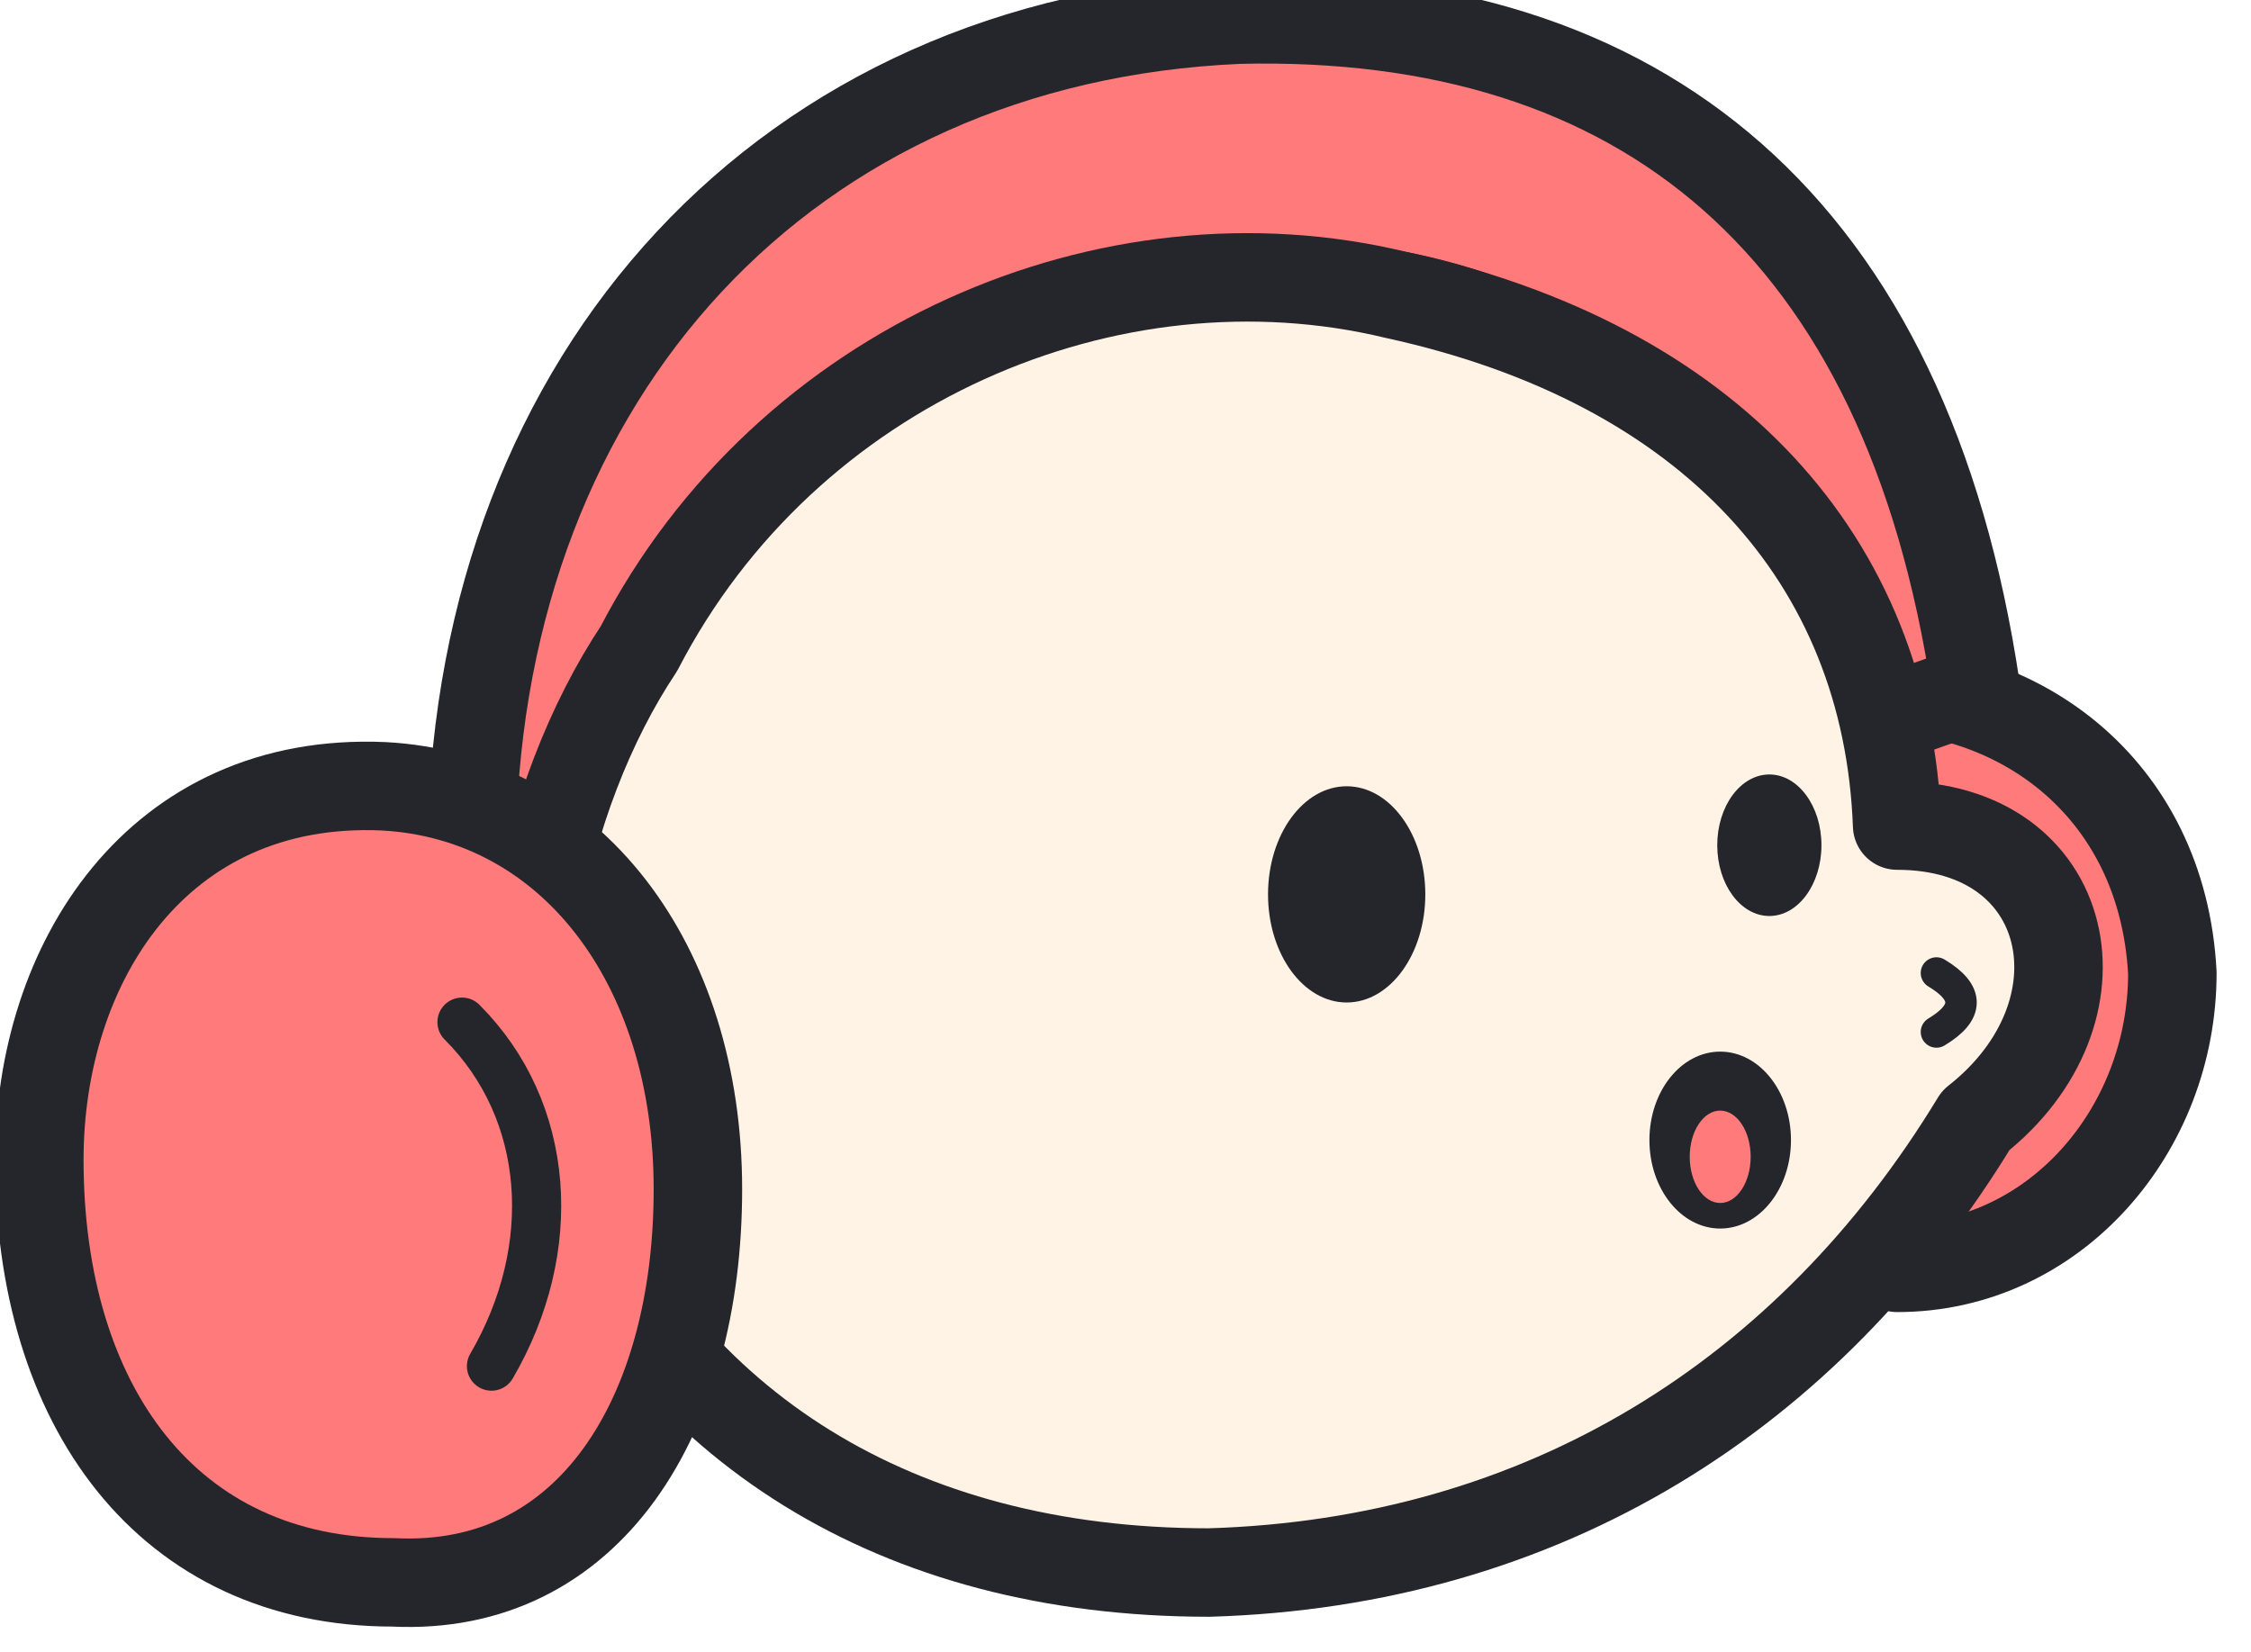
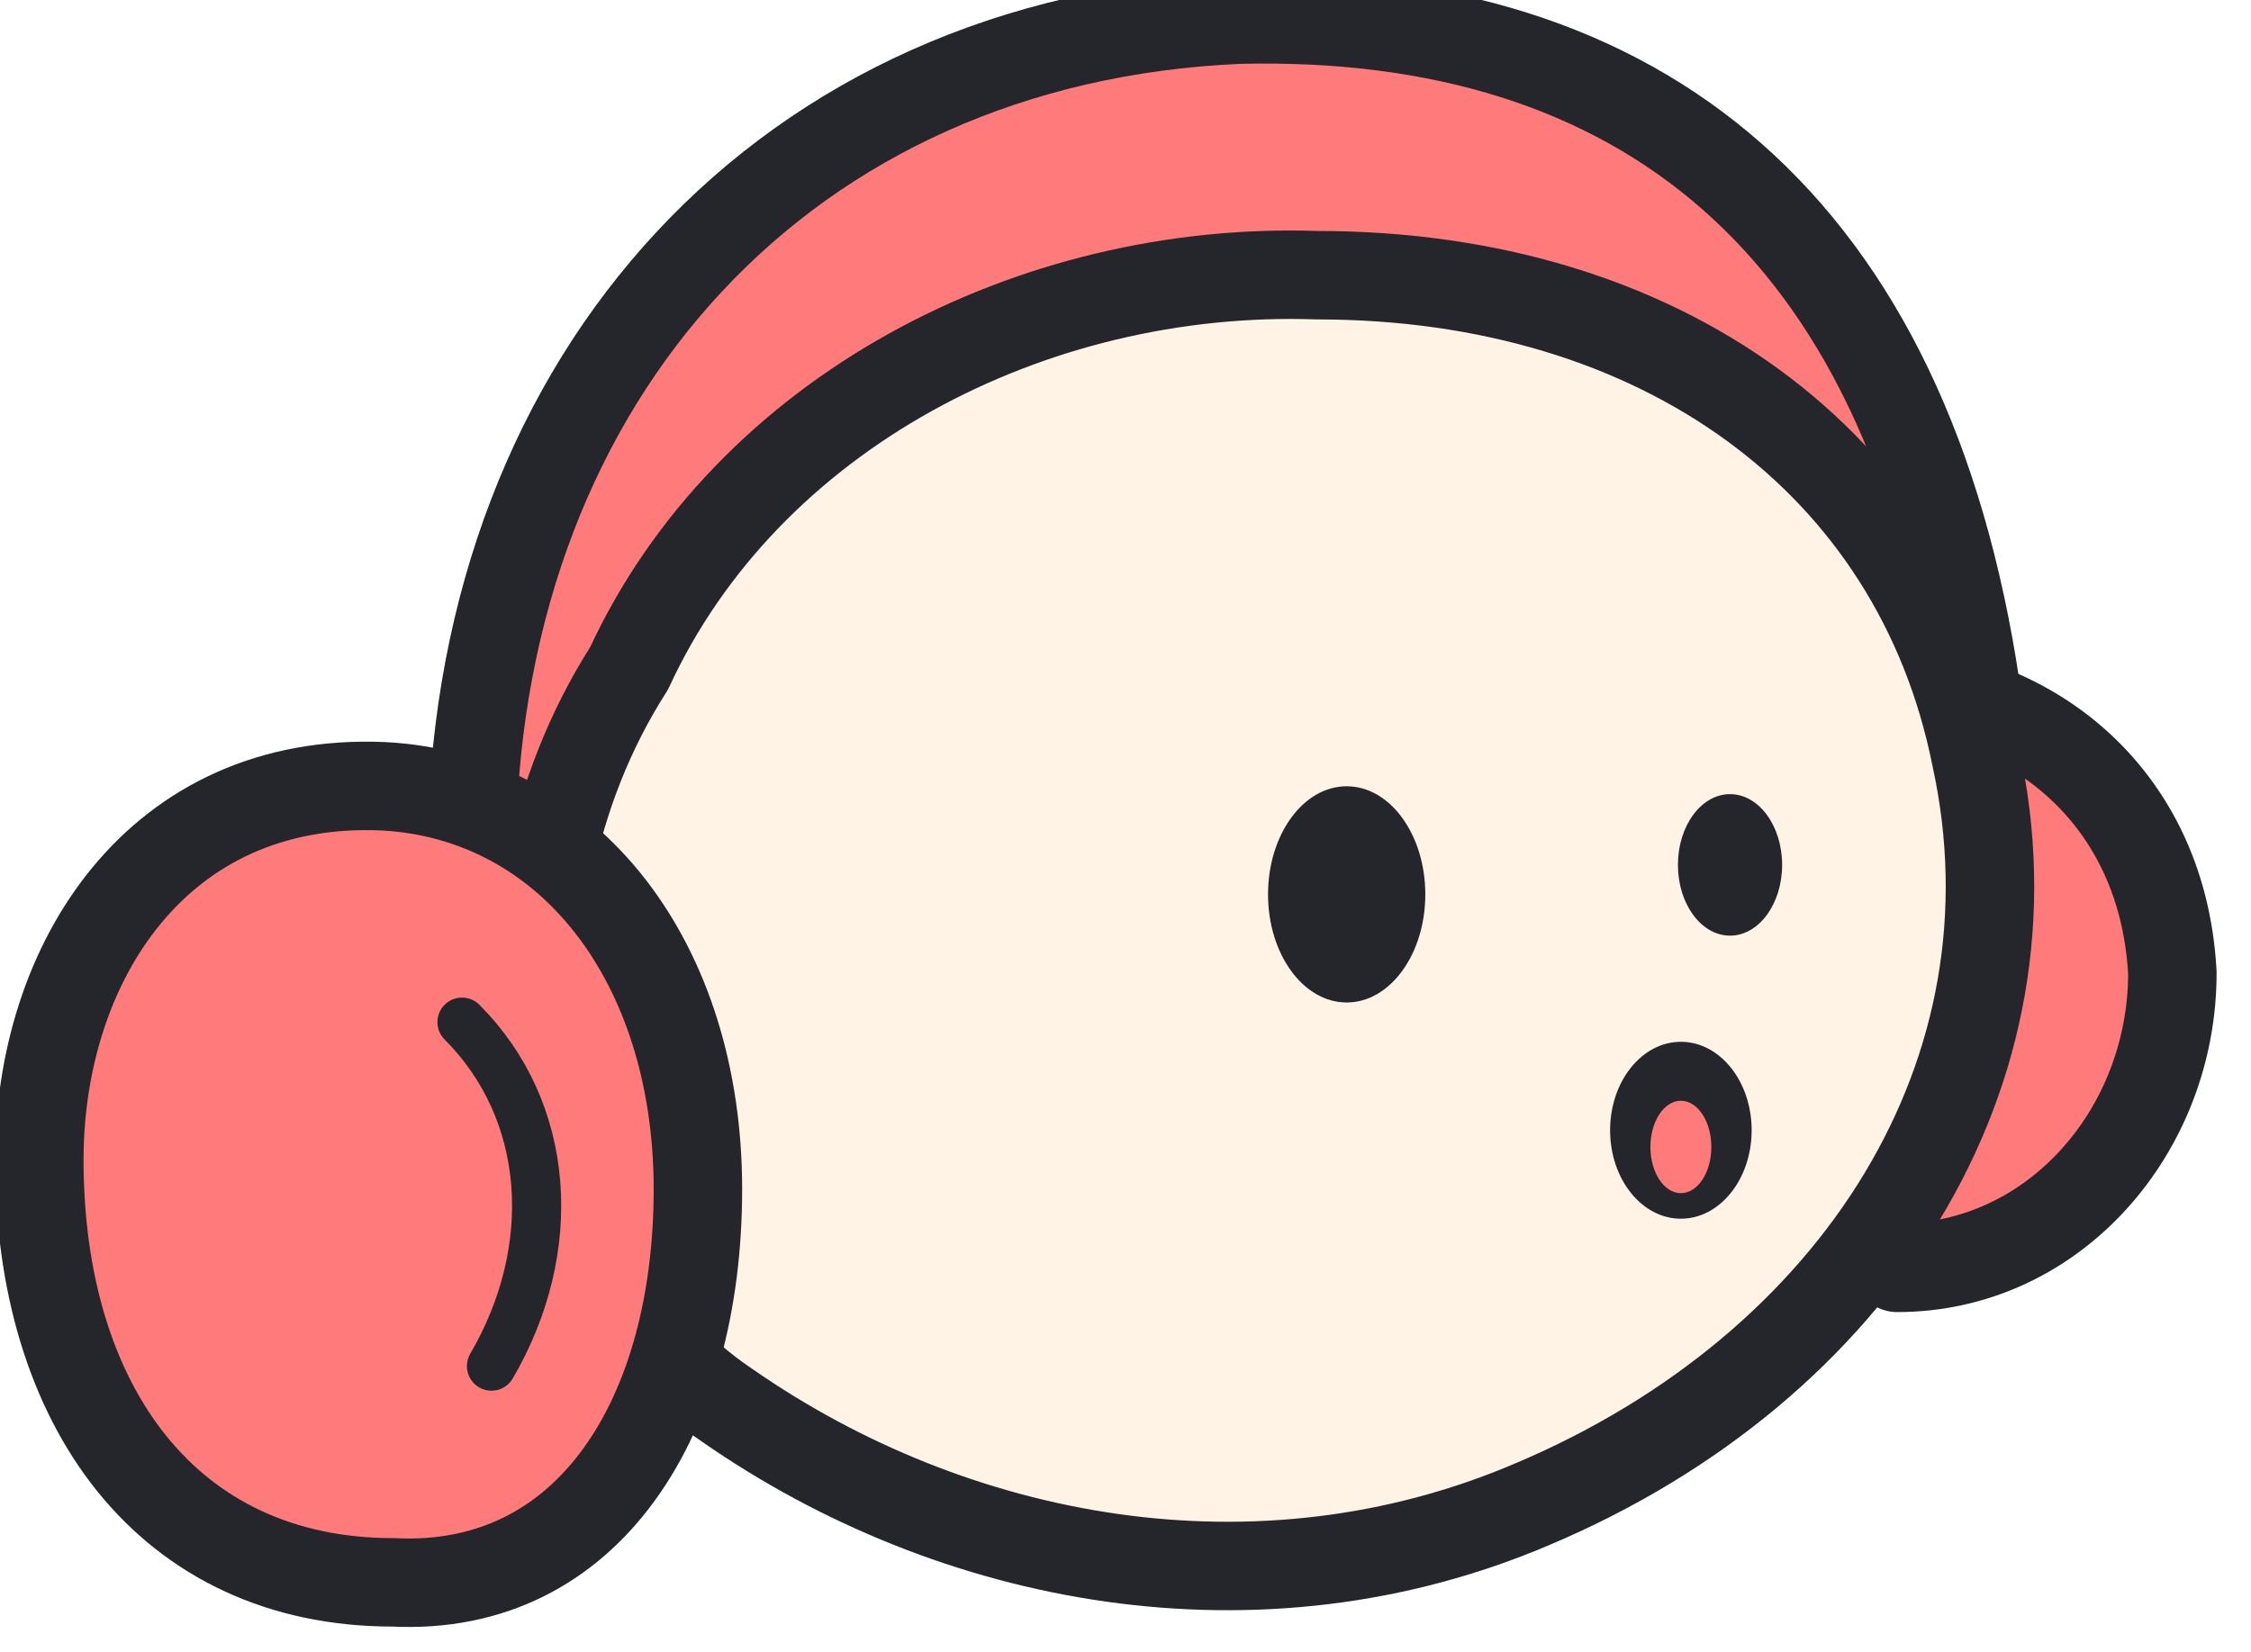
<svg xmlns="http://www.w3.org/2000/svg" viewBox="6 35 229 168" role="img" aria-label="好奇寶寶，微側面戴著珊瑚粉耳機">
  <g stroke-linejoin="round" stroke-linecap="round">
    <path d="M194 105 C211 104 226 115 227 134 C227 150 215 164 199 164 L190 152 Z" fill="#FF7A7A" stroke="#25252C" stroke-width="9" />
    <path d="M54 120 C55 73 86 39 132 37 C173 36 200 58 207 105 L190 111 C185 78 161 62 130 64 C98 66 80 85 76 119 Z" fill="#FF7A7A" stroke="#25252C" stroke-width="9" />
-     <path d="M71 101 C86 72 119 58 148 65 C180 72 198 92 199 119 C217 119 221 138 207 149 C190 177 163 194 129 195 C97 195 74 180 63 155 C56 140 61 116 71 101 Z" fill="#FFF3E5" stroke="#25252C" stroke-width="9" />
+     <path d="M70 103 C82 77 111 62 140 63 C175 63 201 82 207 112 C214 144 195 174 162 188 C134 200 103 194 80 178 C59 164 54 128 70 103 Z" fill="#FFF3E5" stroke="#25252C" stroke-width="9" />
    <path d="M45 115 C22 114 10 133 10 153 C10 178 23 196 46 196 C66 197 77 179 77 156 C77 133 64 116 45 115 Z" fill="#FF7A7A" stroke="#25252C" stroke-width="9" />
    <path d="M53 139 C62 148 63 162 56 174" fill="none" stroke="#25252C" stroke-width="5" />
    <ellipse cx="143" cy="126" rx="8" ry="11" fill="#25252C" />
-     <ellipse cx="186" cy="121" rx="5.3" ry="7.2" fill="#25252C" />
-     <ellipse cx="181" cy="151" rx="7.2" ry="9.0" fill="#25252C" />
-     <ellipse cx="181" cy="152.7" rx="3.1" ry="4.7" fill="#FF7A7A" />
-     <path d="M203 134 q5 3 0 6" fill="none" stroke="#25252C" stroke-width="3.2" />
+     <ellipse cx="182" cy="123" rx="5.3" ry="7.2" fill="#25252C" />
+     <ellipse cx="177" cy="150" rx="7.2" ry="9.0" fill="#25252C" />
+     <ellipse cx="177" cy="151.7" rx="3.1" ry="4.7" fill="#FF7A7A" />
  </g>
</svg>
